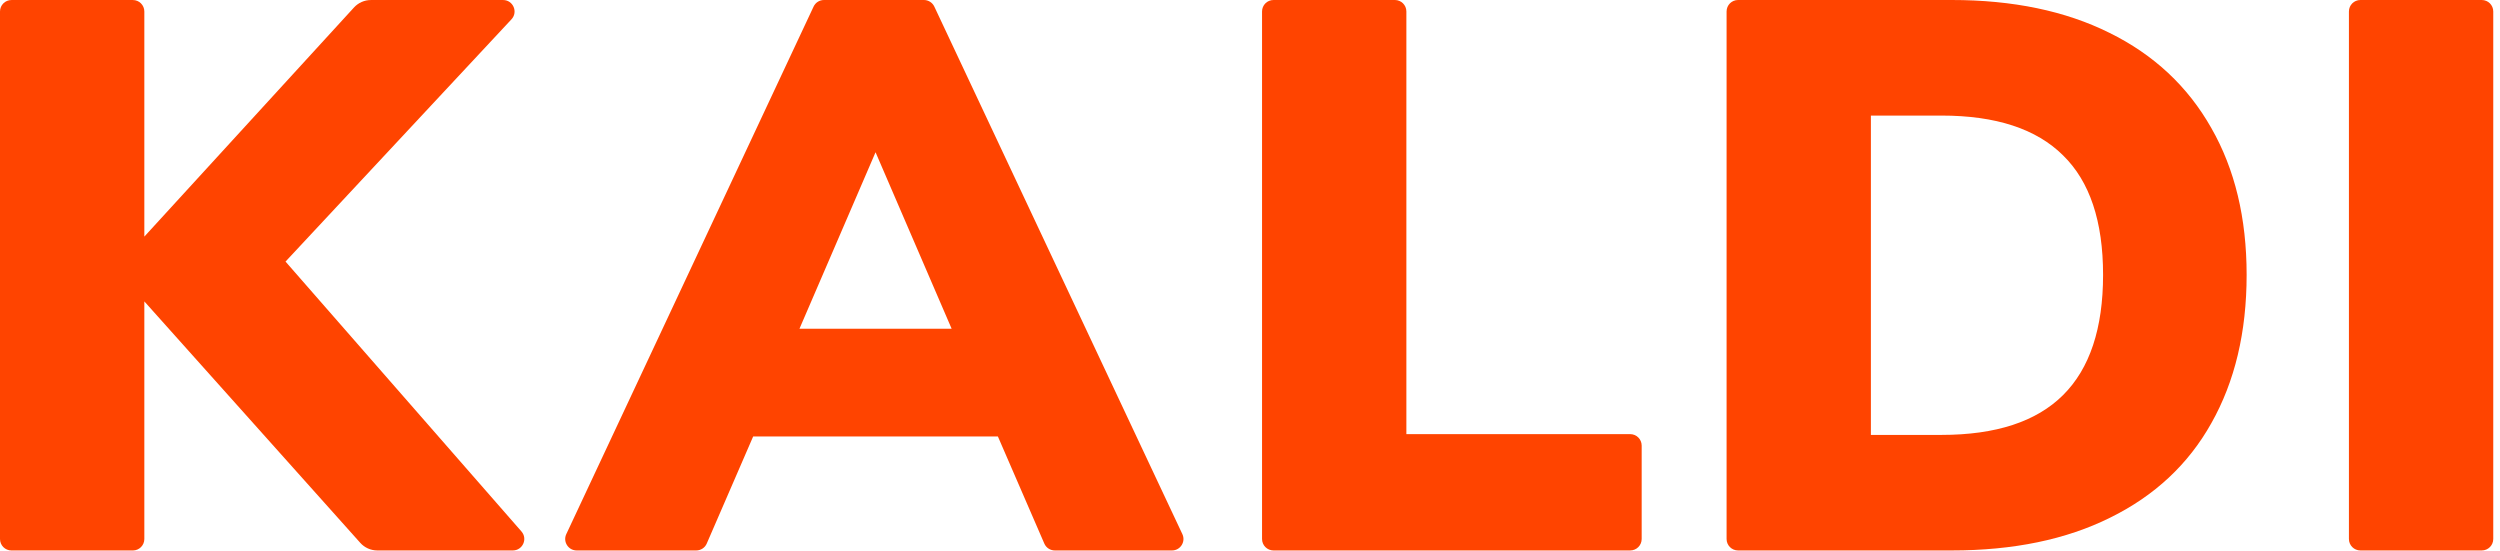
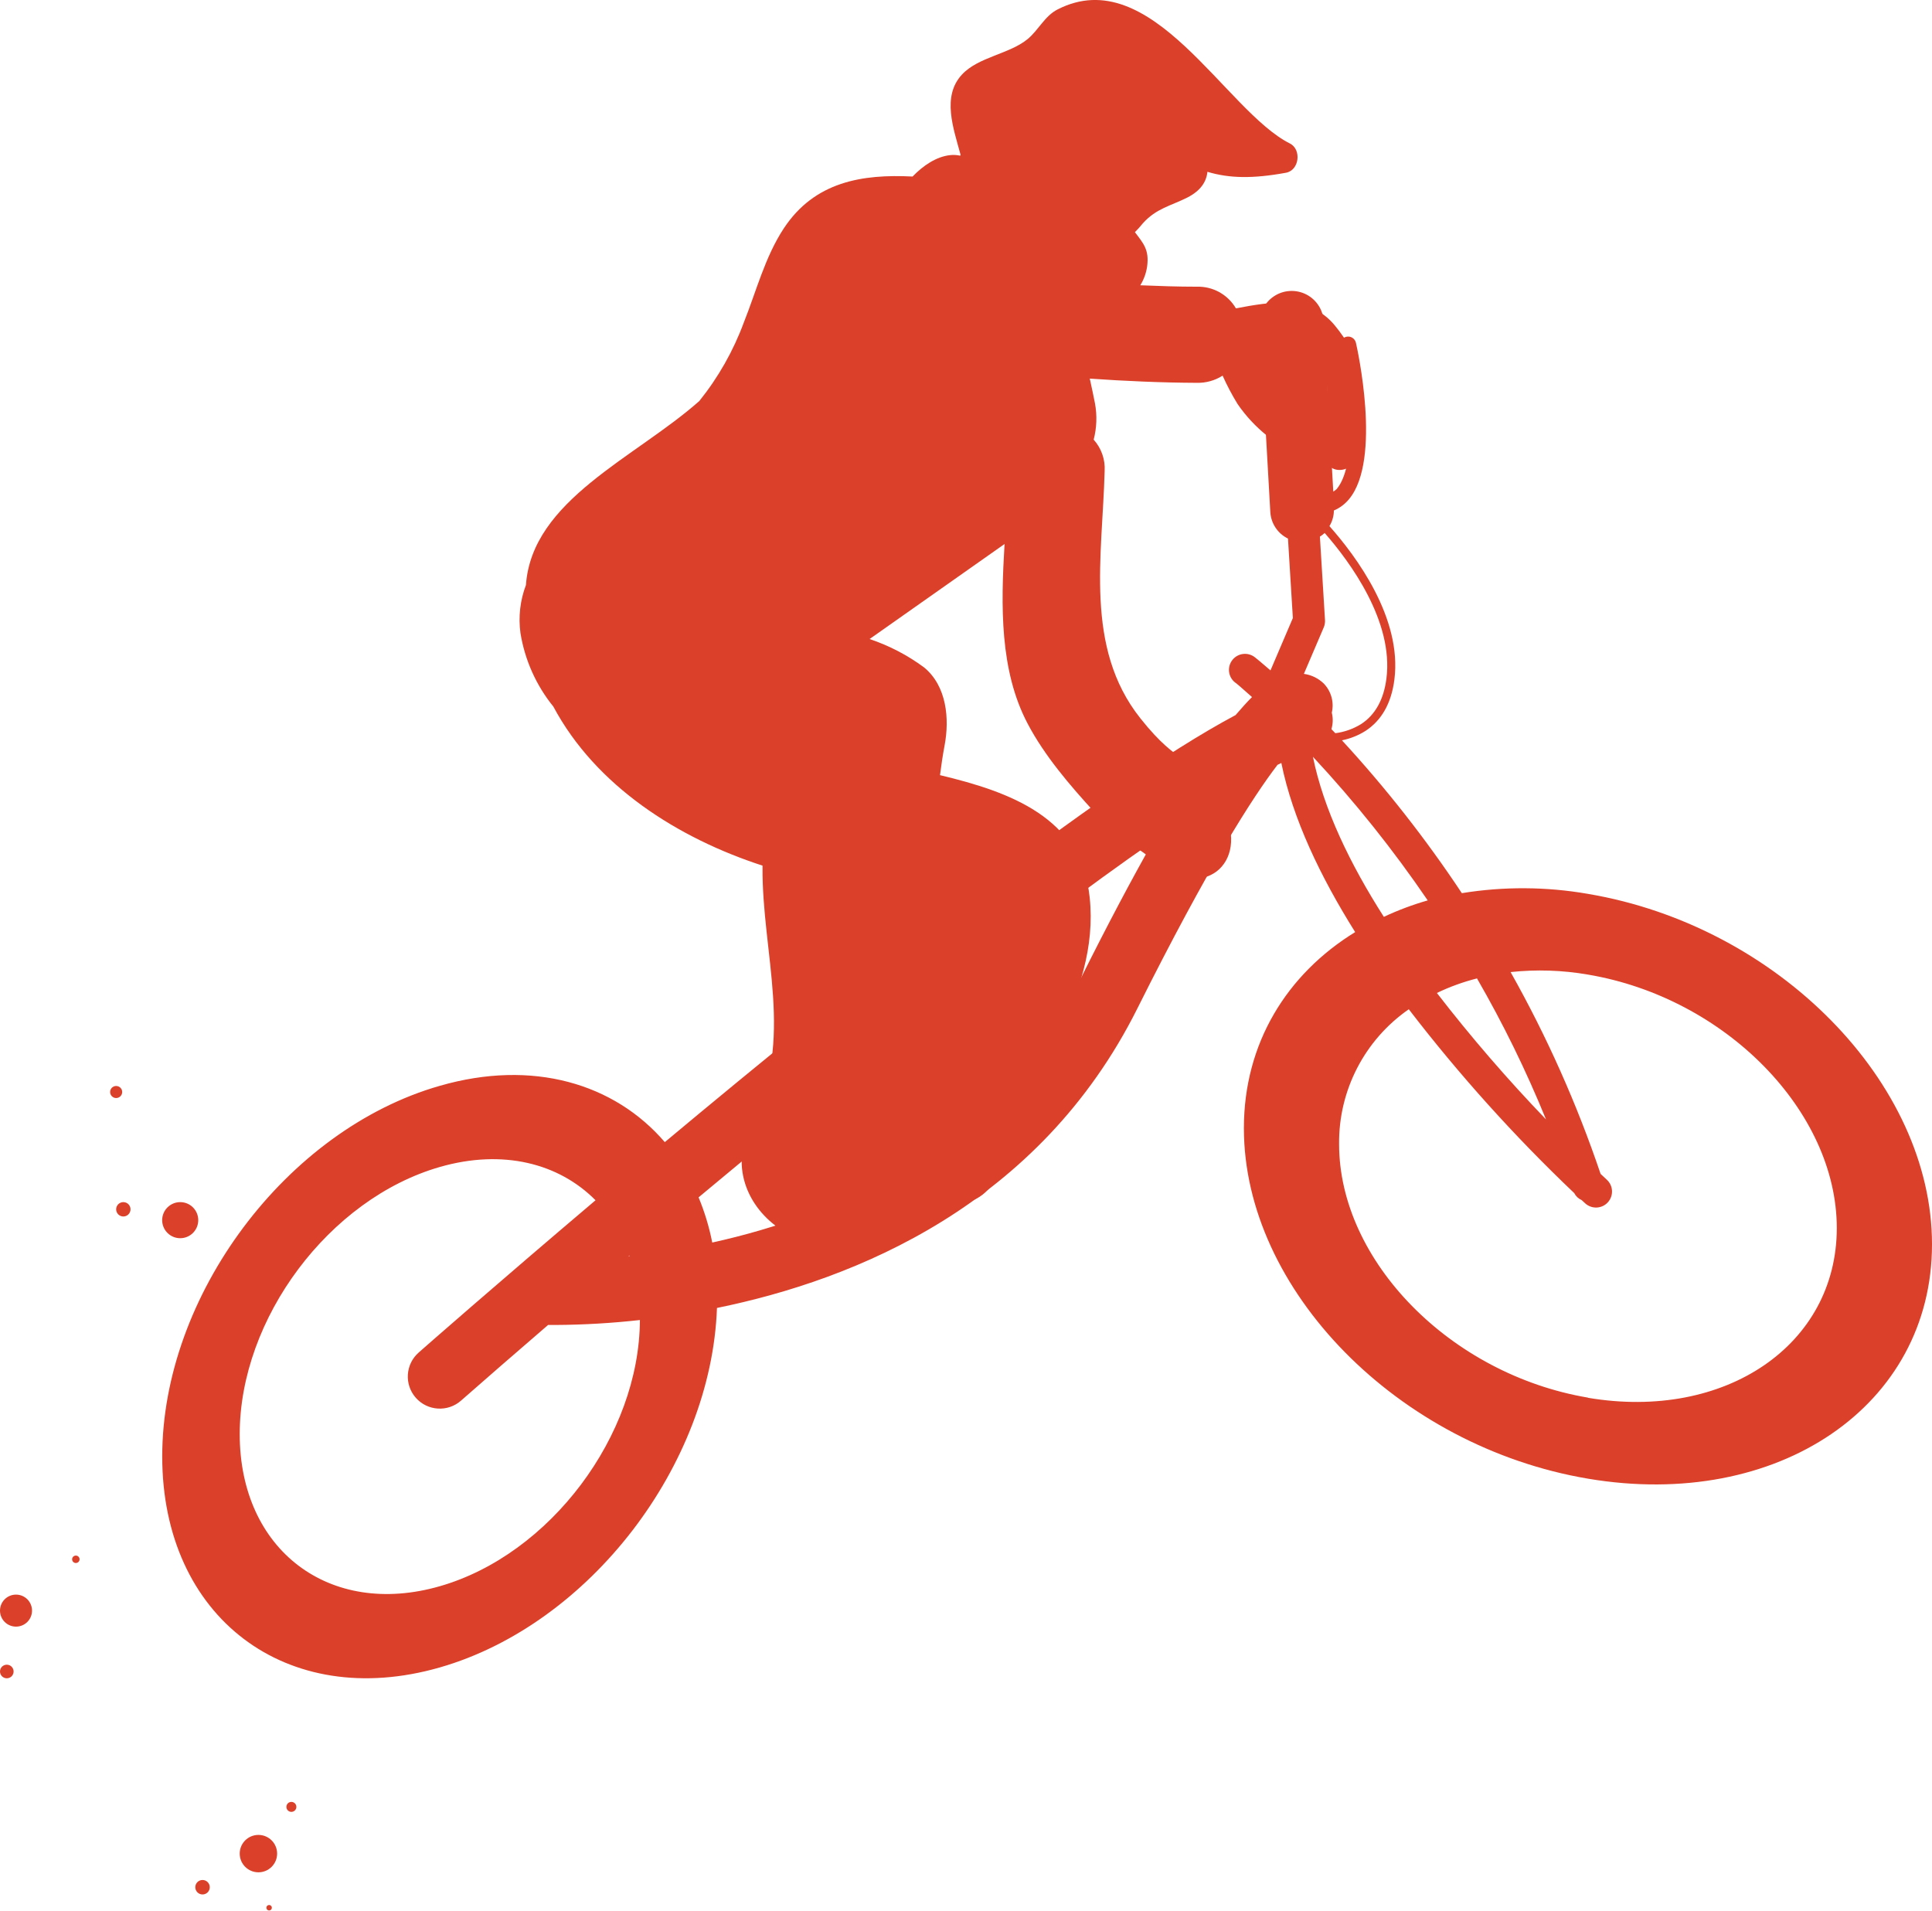
- <svg xmlns="http://www.w3.org/2000/svg" xmlns:xlink="http://www.w3.org/1999/xlink" viewBox="0 0 109 24">
-   <g transform="translate(-1470)">
-     <g style="mix-blend-mode:normal" transform="translate(1470)" fill="#f40">
-       <use xlink:href="#b" style="mix-blend-mode:normal" />
-       <use xlink:href="#c" style="mix-blend-mode:normal" />
-       <use xlink:href="#d" style="mix-blend-mode:normal" />
-       <use xlink:href="#e" style="mix-blend-mode:normal" />
-       <use xlink:href="#f" style="mix-blend-mode:normal" />
+ <svg xmlns="http://www.w3.org/2000/svg" width="352.28" height="348.38" viewBox="0 0 352.28 348.38">
+   <g id="e9703194-40f7-444f-8848-85f96e1ec717" data-name="logo rubike">
+     <g id="aa7df475-c216-443a-8916-ff9e01864a3e" data-name="GRAPHICS">
+       <g id="f91568d4-387e-43a7-97e5-e272756db2e7" data-name="rubike">
+         <circle cx="21.18" cy="199.13" r="1.1" style="fill:#db402a" />
+         <path d="M289.55,163a69.26,69.26,0,0,0-23-.13A223.69,223.69,0,0,0,244.69,135a12.77,12.77,0,0,0,4.28-1.71c2.95-1.91,4.73-5.06,5.28-9.35,1.45-11.23-7-22.55-11.84-28a5.59,5.59,0,0,0,.81-2.85A7.22,7.22,0,0,0,246,91c6-7.26,1.44-27.62,1.24-28.49a1.46,1.46,0,0,0-2.85.65c1.25,5.49,3.56,20.87-.64,26a4.19,4.19,0,0,1-.64.49l-1.75-31a5.84,5.84,0,1,0-11.66.66l1.93,34.09a5.76,5.76,0,0,0,3.22,4.81l.89,14.49-4.08,9.55c-1.56-1.36-2.6-2.2-2.84-2.39a2.92,2.92,0,0,0-3.62,4.59c.07,0,1.24,1,3.09,2.66-.9.89-1.88,2-3,3.29-24.66,13.13-69.85,49.29-104.07,77.87C112,197.55,97.1,193.13,80.2,198c-28,8-50.62,38.3-50.62,67.59S52.24,312.1,80.2,304.06c27.31-7.85,49.51-36.91,50.53-65.55,25.32-5.17,58.76-18.81,76.66-54.62,13-26,21-38.48,25.55-44.42l.7-.34c2.06,10.17,7.15,20.78,13.46,30.84-12.44,7.65-20.29,20.25-20.29,35.76,0,29.45,28.09,58.06,62.74,63.91s62.73-13.29,62.73-42.74S324.19,168.84,289.55,163ZM252.8,123.73c-.49,3.85-2.05,6.64-4.62,8.31a11.79,11.79,0,0,1-4.7,1.66l-.71-.74a5.65,5.65,0,0,0,.07-3s0,0,0,0a5.76,5.76,0,0,0-1.48-5.33,6.48,6.48,0,0,0-3.61-1.75l3.63-8.49a3,3,0,0,0,.22-1.33l-.93-15.21a5.54,5.54,0,0,0,.87-.66C246.24,102.55,254.14,113.36,252.8,123.73ZM80.2,289.25c-20.15,5.8-36.49-6.62-36.49-27.73S60.05,218.59,80.2,212.8c11.48-3.3,21.7-.68,28.39,6.07C90.74,234,77.94,245.23,76.34,246.64a5.84,5.84,0,1,0,7.72,8.77c4.41-3.87,9.79-8.56,15.88-13.8h1.47a145.89,145.89,0,0,0,15.27-.9C116.59,261.77,100.29,283.48,80.2,289.25Zm34.58-60.31a.61.61,0,0,0,0,.12l-.21,0Zm82.16-50.27c-15.26,30.51-44.38,42.91-67.07,47.91a43.19,43.19,0,0,0-2.49-8.24c27.31-22.83,59.24-48.52,82.87-64.89C206.42,160.22,202,168.51,196.94,178.67ZM239.4,138a221.33,221.33,0,0,1,20.93,26.19,53.16,53.16,0,0,0-8,3C246.18,157.57,241.32,147.51,239.4,138Zm29.9,40.39a209.74,209.74,0,0,1,12.6,25.74A282.78,282.78,0,0,1,262,181.07,39.06,39.06,0,0,1,269.3,178.42Zm20.25,76.47c-25.06-4.23-45.38-24.93-45.38-46.23a29.54,29.54,0,0,1,12.71-24.59,290.23,290.23,0,0,0,30.17,33.53,2.73,2.73,0,0,0,1.35,1.27l.65.6a2.92,2.92,0,1,0,3.93-4.32l-1.13-1.06a216.08,216.08,0,0,0-16.41-36.8,50.79,50.79,0,0,1,14.11.46c25.06,4.22,45.37,24.92,45.37,46.22S314.61,259.12,289.55,254.89Z" style="fill:#db402a" />
+         <path d="M247.69,68.7c-.28-3.64-2.05-6.62-4.33-9.39-4.54-5.49-11.57-4.31-18-3.08a8,8,0,0,0-7.17-3.95c-3.43,0-6.85-.12-10.27-.26a8.92,8.92,0,0,0,1.25-3.46c.4-3-.67-4.17-2.23-6.22.5-.51,1-1.05,1.46-1.63,2.45-2.72,5.07-3.16,8.1-4.69,2.47-1.26,3.48-2.91,3.66-4.69,4,1.2,8.27,1.28,14.33.17,2.44-.45,2.87-4.26.7-5.34C223.44,20.27,210-7.08,192.82,1.73c-2.33,1.2-3.43,3.71-5.4,5.36-3.33,2.77-9,3.27-12,6.49-3.75,4-1.54,9.9-.28,14.61,0,.07,0,.13-.06.2a5.58,5.58,0,0,0-1.76-.11c-2.57.25-5,1.92-6.92,3.91-9.12-.46-17.85.89-23.5,9.48-3.4,5.17-5,11.44-7.27,17.13a51,51,0,0,1-8.12,14.33C115.82,83.49,97,91.17,95.9,106.68a17.88,17.88,0,0,0-1,8.76,28.53,28.53,0,0,0,6,13.41c7.76,14.52,22.74,24,38.14,29,0,.08,0,.14,0,.22-.14,15.82,5.92,31.62-2,46.71-8.72,16.63,16.48,31.42,25.23,14.75a62.15,62.15,0,0,0,2.8-6.28c1.9,7.38,14.36,9.3,17,.14,4.8-16.67,18.57-31.43,16.62-49.76-1.54-14.54-14.48-19.22-27.29-22.28.23-1.82.5-3.63.84-5.44.91-4.82.4-10.81-3.75-14.21a35.87,35.87,0,0,0-9.93-5.17L183.17,99.2c-.68,11.32-.89,23.09,4.21,32.76,3.06,5.83,7.69,11.23,12.11,16.06,5.1,5.57,5,4.17,11.7,9.54,8.81,7,17.15-1,11.4-10.73-6.1-10.35-7.2-6.44-14.69-15.89-10.21-12.9-6.88-29.55-6.48-45.06a7.85,7.85,0,0,0-2-5.71,15.25,15.25,0,0,0,.24-6.6c-.28-1.42-.6-2.95-.95-4.53,6.48.45,13,.74,19.51.77a8.38,8.38,0,0,0,4.71-1.31,44.94,44.94,0,0,0,2.74,5.19,26.93,26.93,0,0,0,5.42,5.81c2.83,2.45,7-1.67,4.13-4.13A32.32,32.32,0,0,1,231.85,72a2.61,2.61,0,0,0,1.74-2.56c0-.39,2.3-.92,2.64-1,.58-.17,2.57-.3,2-.73a2.33,2.33,0,0,0,3.23-.26c1.52,5.08-.88,10.85.25,16.15.78,3.68,6.42,2.12,5.63-1.55C246.37,77.59,248,73.19,247.69,68.7Z" style="fill:#db402a" />
+         <circle cx="2.92" cy="293.7" r="2.92" style="fill:#db402a" />
+         <circle cx="1.24" cy="304.8" r="1.24" style="fill:#db402a" />
+         <circle cx="47.12" cy="338.01" r="3.41" style="fill:#db402a" />
+         <circle cx="53.13" cy="329.49" r="0.91" style="fill:#db402a" />
+         <circle cx="49.07" cy="347.88" r="0.5" style="fill:#db402a" />
+         <circle cx="36.93" cy="344.14" r="1.32" style="fill:#db402a" />
+         <circle cx="13.83" cy="284.34" r="0.68" style="fill:#db402a" />
+         <circle cx="32.86" cy="222.5" r="3.29" style="fill:#db402a" />
+         <circle cx="22.49" cy="220.52" r="1.31" style="fill:#db402a" />
+       </g>
    </g>
  </g>
-   <defs>
-     <path id="b" d="M22.735 23.171c.283.323.053.829-.376.829h-5.907c-.285 0-.556-.121-.745-.333l-9.414-10.526v10.36c0 .276-.224.5-.5.5h-5.293c-.276 0-.5-.224-.5-.5v-23c0-.276.224-.5.5-.5h5.293c.276 0 .5.224.5.5v9.815l9.141-9.99c.19-.207.457-.325.738-.325h5.762c.437 0 .664.521.366.841l-9.851 10.563 10.287 11.767z" />
-     <path id="c" d="M45.991 24c-.199 0-.38-.118-.459-.301l-2.024-4.669h-10.67l-2.024 4.669c-.079.183-.259.301-.459.301h-5.212c-.366 0-.608-.381-.453-.712l10.782-23c.082-.176.259-.288.453-.288h4.358c.194 0 .37.112.453.287l10.815 23c.156.332-.086.713-.452.713h-5.108zm-11.135-9.668h6.635l-3.317-7.694-3.317 7.694z" />
-     <path id="d" d="M55.525 24c-.276 0-.5-.224-.5-.5v-23c0-.276.224-.5.5-.5h5.293c.276 0 .5.224.5.5v18.428h9.759c.276 0 .5.224.5.5v4.072c0 .276-.224.5-.5.5h-15.552z" />
-     <path id="e" d="M75.279.5c0-.276.224-.5.5-.5h9.315c2.667 0 4.959.477 6.874 1.43 1.938.953 3.42 2.338 4.446 4.153 1.026 1.793 1.539 3.926 1.539 6.4 0 2.496-.513 4.652-1.539 6.468-1.003 1.793-2.474 3.166-4.412 4.119-1.915.953-4.218 1.43-6.908 1.43h-9.315c-.276 0-.5-.224-.5-.5v-23zm9.37 18.462c2.371 0 4.138-.579 5.301-1.736 1.163-1.157 1.744-2.905 1.744-5.242 0-2.338-.581-4.074-1.744-5.209-1.163-1.157-2.93-1.736-5.301-1.736h-3.078v13.923h3.078z" />
-     <path id="f" d="M102.913 24c-.276 0-.5-.224-.5-.5v-23c0-.276.224-.5.5-.5h5.293c.276 0 .5.224.5.5v23c0 .276-.224.5-.5.5h-5.293z" />
-   </defs>
</svg>
